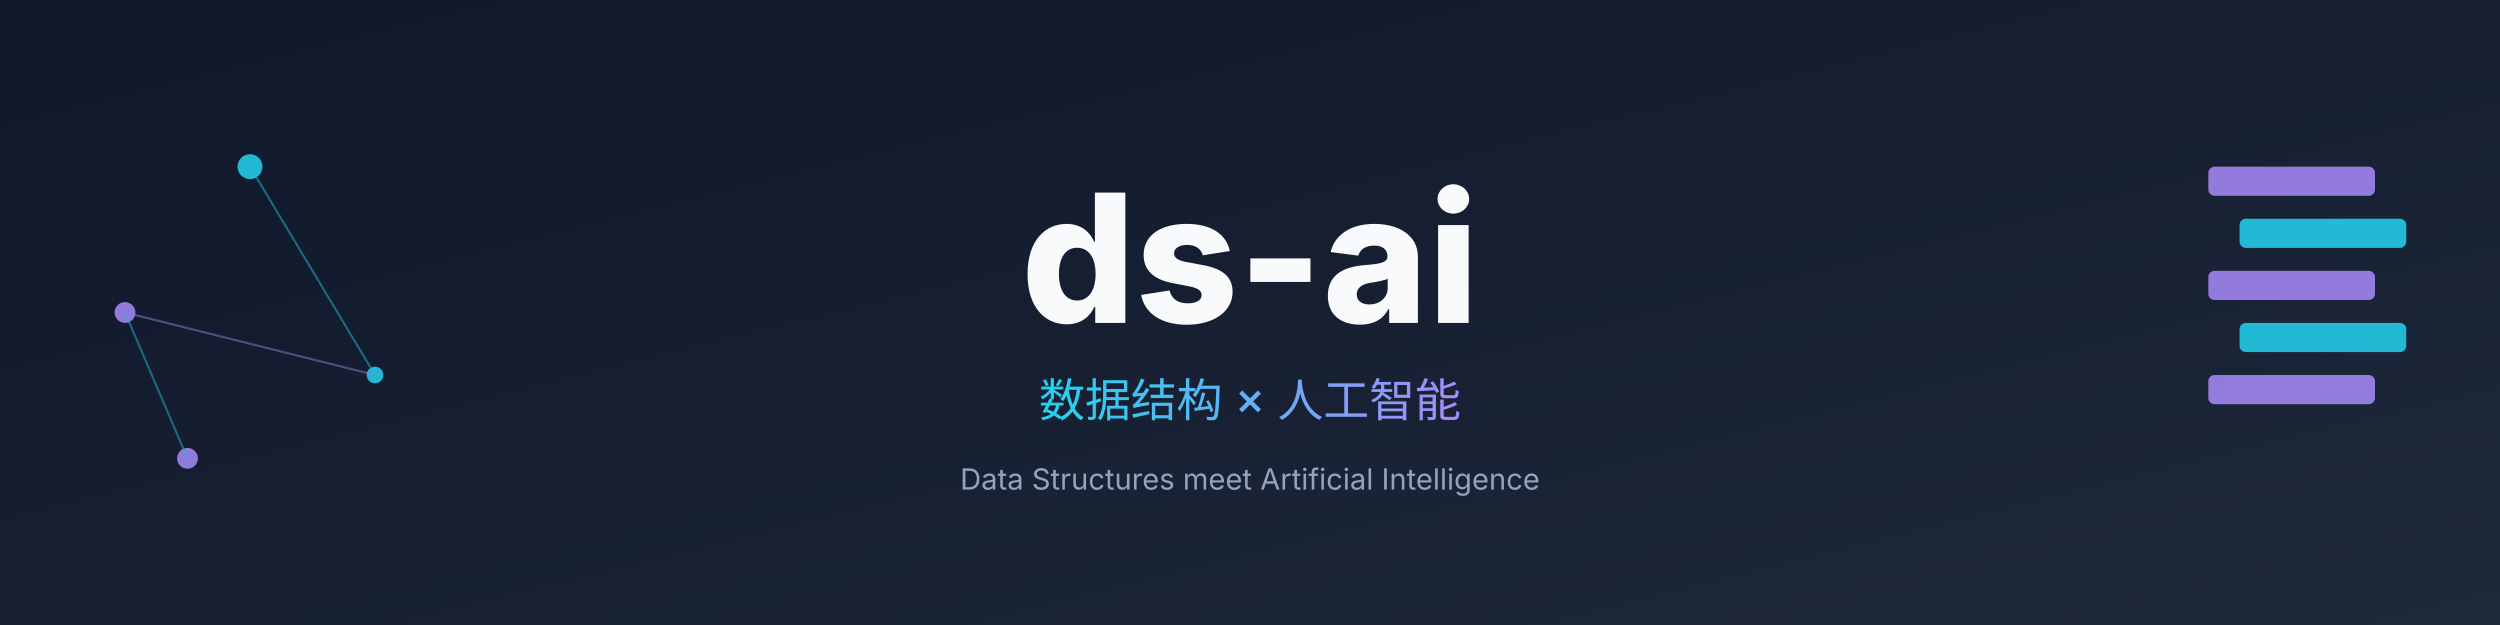
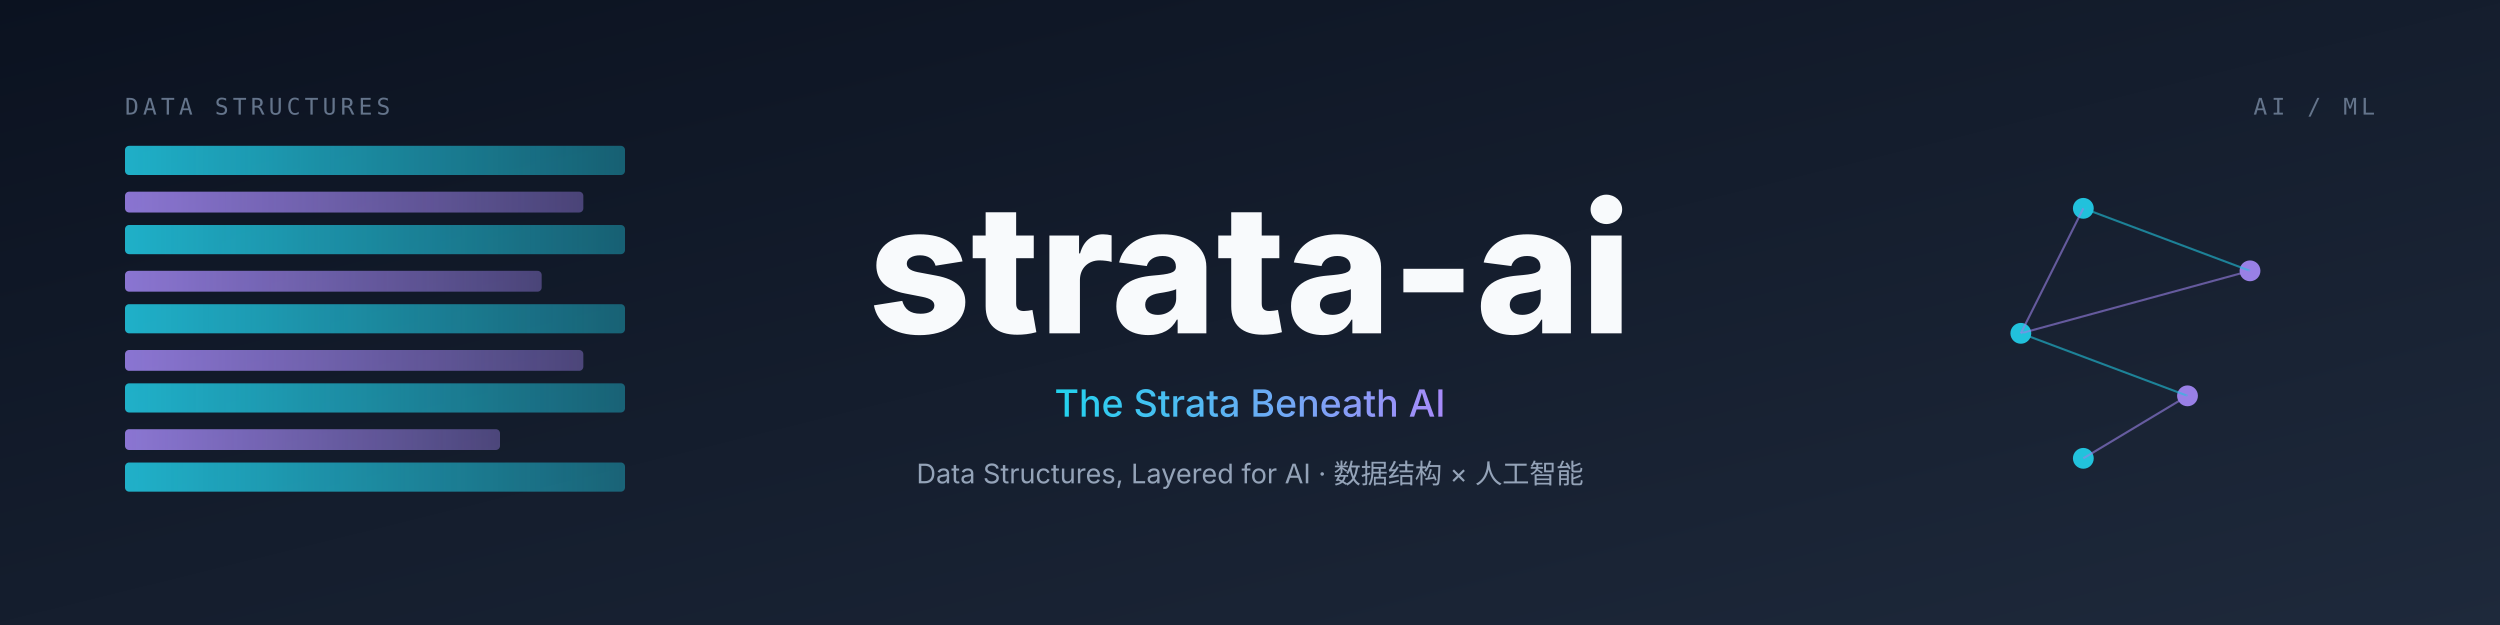
- <svg xmlns="http://www.w3.org/2000/svg" viewBox="0 0 1200 300" role="img" aria-label="ds-ai: 数据结构 × 人工智能">
+ <svg xmlns="http://www.w3.org/2000/svg" viewBox="0 0 1200 300" role="img" aria-label="strata-ai: The Strata Beneath AI">
  <defs>
    <linearGradient id="bg" x1="0" y1="0" x2="1" y2="1">
-       <stop offset="0%" stop-color="#0f172a" />
+       <stop offset="0%" stop-color="#0b1220" />
      <stop offset="100%" stop-color="#1e293b" />
    </linearGradient>
    <linearGradient id="accent" x1="0" y1="0" x2="1" y2="0">
      <stop offset="0%" stop-color="#22d3ee" />
      <stop offset="100%" stop-color="#a78bfa" />
    </linearGradient>
+     <linearGradient id="layer1" x1="0" y1="0" x2="1" y2="0">
+       <stop offset="0%" stop-color="#22d3ee" stop-opacity="0.85" />
+       <stop offset="100%" stop-color="#22d3ee" stop-opacity="0.4" />
+     </linearGradient>
+     <linearGradient id="layer2" x1="0" y1="0" x2="1" y2="0">
+       <stop offset="0%" stop-color="#a78bfa" stop-opacity="0.85" />
+       <stop offset="100%" stop-color="#a78bfa" stop-opacity="0.4" />
+     </linearGradient>
  </defs>
  <rect width="1200" height="300" fill="url(#bg)" />
-   <g opacity="0.85">
-     <circle cx="120" cy="80" r="6" fill="#22d3ee" />
-     <circle cx="60" cy="150" r="5" fill="#a78bfa" />
-     <circle cx="180" cy="180" r="4" fill="#22d3ee" />
-     <circle cx="90" cy="220" r="5" fill="#a78bfa" />
-     <line x1="120" y1="80" x2="180" y2="180" stroke="#22d3ee" stroke-width="1" opacity="0.5" />
-     <line x1="60" y1="150" x2="180" y2="180" stroke="#a78bfa" stroke-width="1" opacity="0.5" />
-     <line x1="60" y1="150" x2="90" y2="220" stroke="#22d3ee" stroke-width="1" opacity="0.5" />
+   <g opacity="0.95">
+     <rect x="60" y="70" width="240" height="14" rx="2" fill="url(#layer1)" />
+     <rect x="60" y="92" width="220" height="10" rx="2" fill="url(#layer2)" />
+     <rect x="60" y="108" width="240" height="14" rx="2" fill="url(#layer1)" />
+     <rect x="60" y="130" width="200" height="10" rx="2" fill="url(#layer2)" />
+     <rect x="60" y="146" width="240" height="14" rx="2" fill="url(#layer1)" />
+     <rect x="60" y="168" width="220" height="10" rx="2" fill="url(#layer2)" />
+     <rect x="60" y="184" width="240" height="14" rx="2" fill="url(#layer1)" />
+     <rect x="60" y="206" width="180" height="10" rx="2" fill="url(#layer2)" />
+     <rect x="60" y="222" width="240" height="14" rx="2" fill="url(#layer1)" />
  </g>
-   <g opacity="0.85">
-     <rect x="1060" y="80" width="80" height="14" rx="3" fill="#a78bfa" />
-     <rect x="1075" y="105" width="80" height="14" rx="3" fill="#22d3ee" />
-     <rect x="1060" y="130" width="80" height="14" rx="3" fill="#a78bfa" />
-     <rect x="1075" y="155" width="80" height="14" rx="3" fill="#22d3ee" />
-     <rect x="1060" y="180" width="80" height="14" rx="3" fill="#a78bfa" />
+   <text x="60" y="55" font-family="ui-monospace, SFMono-Regular, Menlo, monospace" font-size="11" fill="#64748b" letter-spacing="2">
+     DATA STRUCTURES
+   </text>
+   <g opacity="0.9">
+     <circle cx="1000" cy="100" r="5" fill="#22d3ee" />
+     <circle cx="1080" cy="130" r="5" fill="#a78bfa" />
+     <circle cx="970" cy="160" r="5" fill="#22d3ee" />
+     <circle cx="1050" cy="190" r="5" fill="#a78bfa" />
+     <circle cx="1000" cy="220" r="5" fill="#22d3ee" />
+     <line x1="1000" y1="100" x2="1080" y2="130" stroke="#22d3ee" stroke-width="1" opacity="0.6" />
+     <line x1="1080" y1="130" x2="970" y2="160" stroke="#a78bfa" stroke-width="1" opacity="0.6" />
+     <line x1="970" y1="160" x2="1050" y2="190" stroke="#22d3ee" stroke-width="1" opacity="0.6" />
+     <line x1="1050" y1="190" x2="1000" y2="220" stroke="#a78bfa" stroke-width="1" opacity="0.6" />
+     <line x1="1000" y1="100" x2="970" y2="160" stroke="#a78bfa" stroke-width="1" opacity="0.6" />
  </g>
-   <text x="600" y="155" text-anchor="middle" font-family="Inter, 'Helvetica Neue', Arial, sans-serif" font-size="86" font-weight="800" fill="#f8fafc">ds-ai</text>
-   <text x="600" y="200" text-anchor="middle" font-family="Inter, 'Helvetica Neue', Arial, sans-serif" font-size="22" font-weight="500" fill="url(#accent)">
-     数据结构 × 人工智能
+   <text x="1140" y="55" text-anchor="end" font-family="ui-monospace, SFMono-Regular, Menlo, monospace" font-size="11" fill="#64748b" letter-spacing="2">
+     AI / ML
  </text>
-   <text x="600" y="235" text-anchor="middle" font-family="Inter, 'Helvetica Neue', Arial, sans-serif" font-size="14" font-weight="400" fill="#94a3b8">
-     Data Structures meet Artificial Intelligence
+   <text x="600" y="160" text-anchor="middle" font-family="Inter, 'Helvetica Neue', Arial, sans-serif" font-size="86" font-weight="800" fill="#f8fafc">strata-ai</text>
+   <text x="600" y="200" text-anchor="middle" font-family="Inter, 'Helvetica Neue', Arial, sans-serif" font-size="18" font-weight="500" fill="url(#accent)">
+     The Strata Beneath AI
+   </text>
+   <text x="600" y="232" text-anchor="middle" font-family="Inter, 'Helvetica Neue', Arial, sans-serif" font-size="13" font-weight="400" fill="#94a3b8">
+     Data Structures, Layered for AI · 数据结构 × 人工智能
  </text>
</svg>
